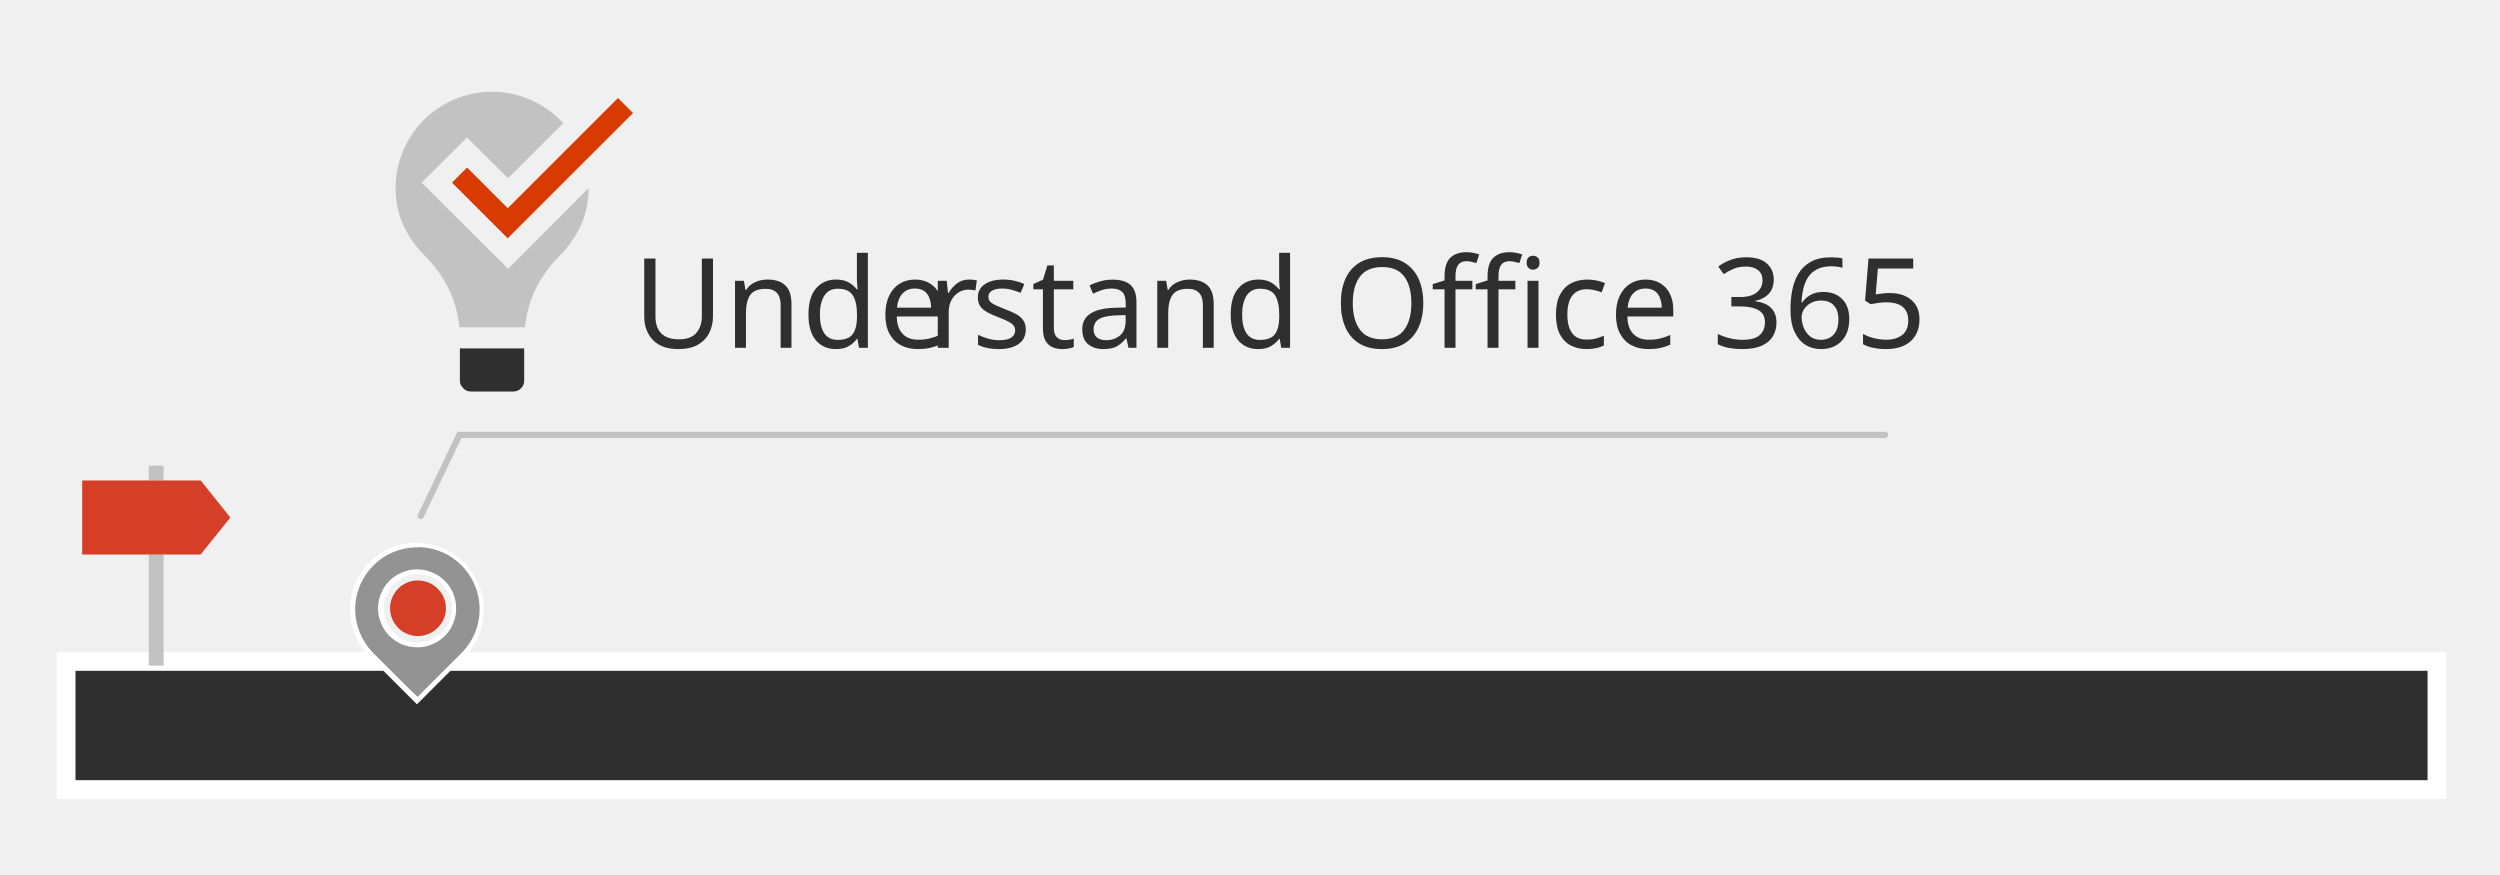
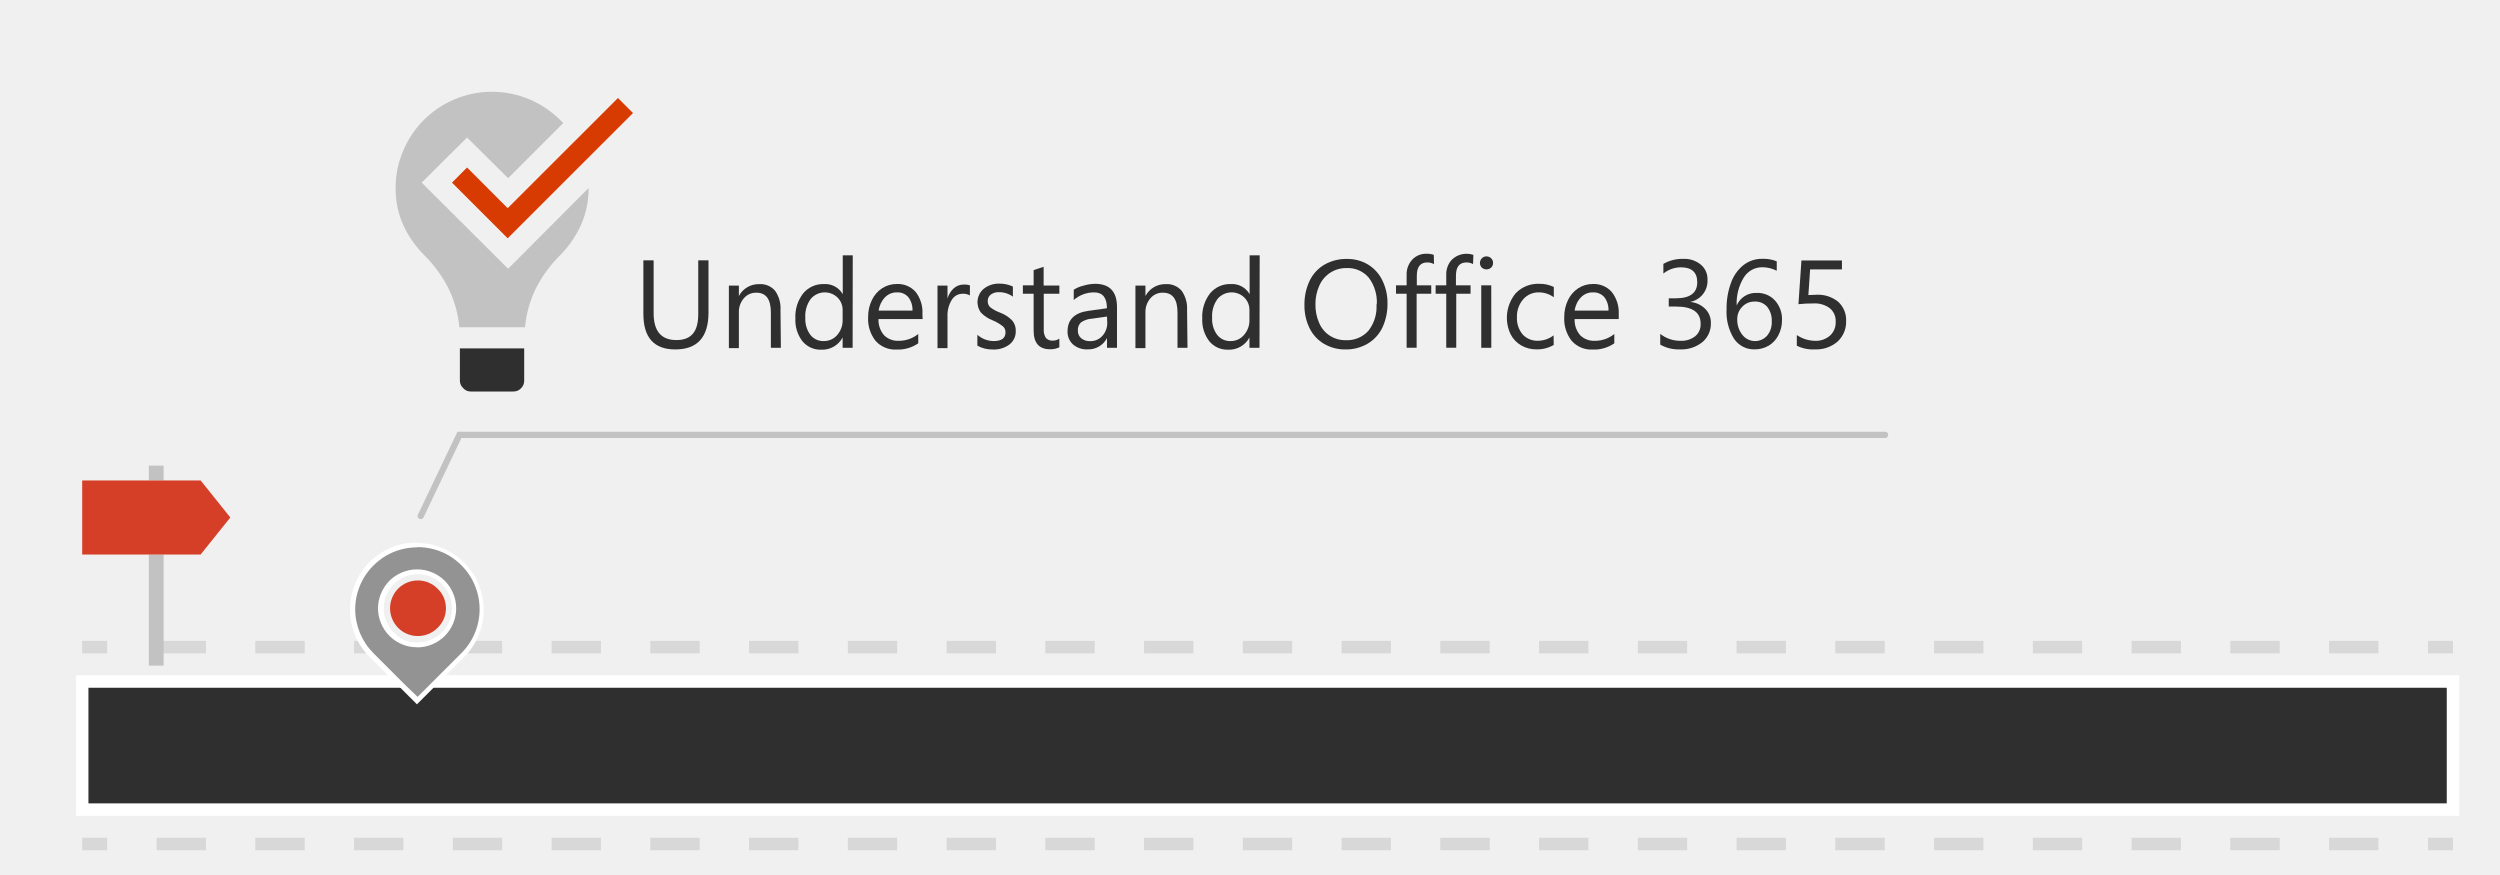
<svg xmlns="http://www.w3.org/2000/svg" viewBox="0 0 400 140">
  <defs>
-     <style>.cls-1,.cls-6,.cls-9{fill:#2f2f2f;}.cls-1{stroke:#fff;stroke-width:3px;}.cls-1,.cls-8{stroke-miterlimit:10;}.cls-2{fill:#c2c2c2;}.cls-3{fill:#d63f27;}.cls-4{fill:#939393;}.cls-5{fill:#fff;}.cls-7{fill:#d83b01;}.cls-8{fill:none;stroke:#c2c2c2;stroke-linecap:round;}.cls-9{font-size:20px;font-family:SegoePro, Segoe Pro;}.cls-10{letter-spacing:0.01em;}</style>
+     <style>.cls-1,.cls-8{fill:#2f2f2f;}.cls-1{stroke:#fff;}.cls-1,.cls-10,.cls-2,.cls-3{stroke-miterlimit:10;}.cls-1,.cls-2,.cls-3{stroke-width:2px;}.cls-10,.cls-2,.cls-3{fill:none;}.cls-2,.cls-3{stroke:#d8d8d8;}.cls-3{stroke-dasharray:7.9 7.9;}.cls-4{fill:#c2c2c2;}.cls-5{fill:#d63f27;}.cls-6{fill:#939393;}.cls-7{fill:#fff;}.cls-9{fill:#d83b01;}.cls-10{stroke:#c2c2c2;stroke-linecap:round;}</style>
  </defs>
+   <g id="Road">
+     <rect class="cls-1" x="13.15" y="109.04" width="379.33" height="20.5" />
+     <line class="cls-2" x1="13.15" y1="103.54" x2="17.15" y2="103.54" />
+     <line class="cls-3" x1="25.05" y1="103.54" x2="384.53" y2="103.54" />
+     <line class="cls-2" x1="388.48" y1="103.54" x2="392.48" y2="103.54" />
+     <line class="cls-2" x1="13.15" y1="135.04" x2="17.15" y2="135.04" />
+     <line class="cls-3" x1="25.05" y1="135.04" x2="384.53" y2="135.04" />
+     <line class="cls-2" x1="388.48" y1="135.04" x2="392.48" y2="135.04" />
+   </g>
  <g id="Layer_2" data-name="Layer 2">
-     <rect class="cls-1" x="10.58" y="105.83" width="379.33" height="20.5" />
-     <rect class="cls-2" x="23.81" y="88.72" width="2.37" height="17.78" />
-     <rect class="cls-2" x="23.81" y="74.5" width="2.37" height="2.37" />
-     <polygon class="cls-3" points="36.85 82.8 32.1 88.72 13.15 88.72 13.15 76.87 32.1 76.87 36.85 82.8" />
-     <path class="cls-4" d="M59.51,104.78a10.37,10.37,0,0,1-2.24-3.35,10.31,10.31,0,0,1,.62-9.16,10.41,10.41,0,0,1,1.61-2.09,10.38,10.38,0,0,1,4.56-2.66,10.65,10.65,0,0,1,5.49,0,9.83,9.83,0,0,1,2.47,1,10.11,10.11,0,0,1,2.1,1.61,10.3,10.3,0,0,1,1.61,2.09,10.58,10.58,0,0,1,1,2.46,10.72,10.72,0,0,1,.37,2.75,10.3,10.3,0,0,1-3,7.3l-7.3,7.3Zm7.3-13.3a5.73,5.73,0,0,0-2.28.46,6,6,0,0,0-1.85,1.25,6.14,6.14,0,0,0-1.25,1.86,5.72,5.72,0,0,0,0,4.54,6.14,6.14,0,0,0,1.25,1.86,6,6,0,0,0,1.85,1.25,5.86,5.86,0,0,0,4.55,0,5.91,5.91,0,0,0,3.11-3.11,5.83,5.83,0,0,0,0-4.54,5.91,5.91,0,0,0-3.11-3.11A5.72,5.72,0,0,0,66.81,91.48Z" />
-     <path class="cls-5" d="M66.81,87.54a10,10,0,0,1,2.64.35,9.89,9.89,0,0,1,2.38,1,10.19,10.19,0,0,1,2,1.56,10.07,10.07,0,0,1,1.55,2,10.24,10.24,0,0,1,1,2.38,9.91,9.91,0,0,1-2.56,9.67l-7,7L65,109.76l-2.4-2.4-2.85-2.85a10,10,0,0,1-2.92-7,9.56,9.56,0,0,1,.36-2.64,9.83,9.83,0,0,1,1-2.38,9.72,9.72,0,0,1,1.55-2,10.19,10.19,0,0,1,2-1.56,9.89,9.89,0,0,1,5-1.35m0,16a6,6,0,0,0,2.42-.49,6.28,6.28,0,0,0,2-1.33,6.35,6.35,0,0,0,1.34-2,6.22,6.22,0,0,0,0-4.84,6.47,6.47,0,0,0-1.34-2,6.28,6.28,0,0,0-2-1.33,6.25,6.25,0,0,0-4.85,0,6.28,6.28,0,0,0-2,1.33,6.44,6.44,0,0,0-1.33,2,6.11,6.11,0,0,0,0,4.84,6.22,6.22,0,0,0,3.3,3.31,6,6,0,0,0,2.43.49m0-16.76a10.76,10.76,0,0,0-2.85.37,10.92,10.92,0,0,0-4.73,2.76,10.29,10.29,0,0,0-1.67,2.17,11,11,0,0,0-1.08,2.55,10.75,10.75,0,0,0,.44,7,10.79,10.79,0,0,0,2.32,3.47l2.85,2.85,2.4,2.4,1.78,1.78.54.54.54-.54,7-7a10.73,10.73,0,0,0,3.14-7.57,10.92,10.92,0,0,0-.38-2.84,10.53,10.53,0,0,0-2.75-4.73,10.94,10.94,0,0,0-2.18-1.68,11.05,11.05,0,0,0-2.55-1.08,10.76,10.76,0,0,0-2.85-.37Zm0,16a5.37,5.37,0,0,1-2.13-.43A5.57,5.57,0,0,1,63,101.18a5.67,5.67,0,0,1-1.17-1.74,5.23,5.23,0,0,1-.44-2.12,5.14,5.14,0,0,1,.44-2.11,5.45,5.45,0,0,1,2.9-2.92,5.37,5.37,0,0,1,2.13-.43,5.31,5.31,0,0,1,2.11.43,5.55,5.55,0,0,1,1.74,1.17,5.62,5.62,0,0,1,1.18,1.75,5.42,5.42,0,0,1,0,4.23,5.69,5.69,0,0,1-1.18,1.74,5.55,5.55,0,0,1-1.74,1.17,5.31,5.31,0,0,1-2.11.43Z" />
-     <path class="cls-3" d="M70,94.17a4.46,4.46,0,0,0-6.29,0,4.6,4.6,0,0,0-.95,1.42,4.45,4.45,0,0,0,0,3.46,4.6,4.6,0,0,0,.95,1.42,4.46,4.46,0,0,0,6.29,0,4.6,4.6,0,0,0,1-1.42,4.45,4.45,0,0,0,0-3.46,4.6,4.6,0,0,0-1-1.42" />
+     <rect class="cls-4" x="23.81" y="88.72" width="2.37" height="17.78" />
+     <rect class="cls-4" x="23.81" y="74.5" width="2.37" height="2.37" />
+     <polygon class="cls-5" points="36.85 82.8 32.1 88.72 13.15 88.72 13.15 76.87 32.1 76.87 36.85 82.8" />
+     <path class="cls-6" d="M59.51,104.78a10.37,10.37,0,0,1-2.24-3.35,10.31,10.31,0,0,1,.62-9.16,10.41,10.41,0,0,1,1.61-2.09,10.38,10.38,0,0,1,4.56-2.66,10.65,10.65,0,0,1,5.49,0,9.83,9.83,0,0,1,2.47,1,10.11,10.11,0,0,1,2.1,1.61,10.3,10.3,0,0,1,1.61,2.09,10.58,10.58,0,0,1,1,2.46,10.72,10.72,0,0,1,.37,2.75,10.3,10.3,0,0,1-3,7.3l-7.3,7.3Zm7.3-13.3a5.73,5.73,0,0,0-2.28.46,6,6,0,0,0-1.85,1.25,6.14,6.14,0,0,0-1.25,1.86,5.72,5.72,0,0,0,0,4.54,6.14,6.14,0,0,0,1.25,1.86,6,6,0,0,0,1.85,1.25,5.86,5.86,0,0,0,4.55,0,5.91,5.91,0,0,0,3.11-3.11,5.83,5.83,0,0,0,0-4.54,5.91,5.91,0,0,0-3.11-3.11A5.72,5.72,0,0,0,66.81,91.48Z" />
+     <path class="cls-7" d="M66.81,87.54a10,10,0,0,1,2.64.35,9.89,9.89,0,0,1,2.38,1,10.19,10.19,0,0,1,2,1.56,10.07,10.07,0,0,1,1.55,2,10.24,10.24,0,0,1,1,2.38,9.91,9.91,0,0,1-2.56,9.67l-7,7L65,109.76l-2.4-2.4-2.85-2.85a10,10,0,0,1-2.92-7,9.56,9.56,0,0,1,.36-2.64,9.83,9.83,0,0,1,1-2.38,9.72,9.72,0,0,1,1.55-2,10.19,10.19,0,0,1,2-1.56,9.89,9.89,0,0,1,5-1.35m0,16a6,6,0,0,0,2.42-.49,6.28,6.28,0,0,0,2-1.33,6.35,6.35,0,0,0,1.34-2,6.22,6.22,0,0,0,0-4.84,6.47,6.47,0,0,0-1.34-2,6.28,6.28,0,0,0-2-1.33,6.25,6.25,0,0,0-4.85,0,6.28,6.28,0,0,0-2,1.33,6.44,6.44,0,0,0-1.33,2,6.11,6.11,0,0,0,0,4.84,6.22,6.22,0,0,0,3.3,3.31,6,6,0,0,0,2.43.49m0-16.76a10.76,10.76,0,0,0-2.85.37,10.92,10.92,0,0,0-4.73,2.76,10.29,10.29,0,0,0-1.67,2.17,11,11,0,0,0-1.08,2.55,10.75,10.75,0,0,0,.44,7,10.79,10.79,0,0,0,2.32,3.47l2.85,2.85,2.4,2.4,1.78,1.78.54.54.54-.54,7-7a10.73,10.73,0,0,0,3.14-7.57,10.92,10.92,0,0,0-.38-2.84,10.53,10.53,0,0,0-2.75-4.73,10.94,10.94,0,0,0-2.18-1.68,11.05,11.05,0,0,0-2.55-1.08,10.76,10.76,0,0,0-2.85-.37Zm0,16a5.37,5.37,0,0,1-2.13-.43A5.57,5.57,0,0,1,63,101.18a5.67,5.67,0,0,1-1.17-1.74,5.23,5.23,0,0,1-.44-2.12,5.14,5.14,0,0,1,.44-2.11,5.45,5.45,0,0,1,2.9-2.92,5.37,5.37,0,0,1,2.13-.43,5.31,5.31,0,0,1,2.11.43,5.55,5.55,0,0,1,1.74,1.17,5.62,5.62,0,0,1,1.18,1.75,5.42,5.42,0,0,1,0,4.23,5.69,5.69,0,0,1-1.18,1.74,5.55,5.55,0,0,1-1.74,1.17,5.31,5.31,0,0,1-2.11.43Z" />
+     <path class="cls-5" d="M70,94.17a4.46,4.46,0,0,0-6.29,0,4.6,4.6,0,0,0-.95,1.42,4.45,4.45,0,0,0,0,3.46,4.6,4.6,0,0,0,.95,1.42,4.46,4.46,0,0,0,6.29,0,4.6,4.6,0,0,0,1-1.42,4.45,4.45,0,0,0,0-3.46,4.6,4.6,0,0,0-1-1.42" />
    <g id="SYMBOLS">
      <g id="light_bulb_idea_capture" data-name="light bulb idea capture">
-         <path class="cls-2" d="M81.3,43,67.47,29.22,74.73,22l6.57,6.51,8.82-8.82-.51-.51a15.73,15.73,0,0,0-4.9-3.28,15.36,15.36,0,0,0-12,0,15.33,15.33,0,0,0-8.19,8.2,14.94,14.94,0,0,0-1.22,6,14.13,14.13,0,0,0,1.19,5.84,16.61,16.61,0,0,0,3.42,4.92,20.51,20.51,0,0,1,3.82,5.23,17.82,17.82,0,0,1,1.77,6.27H84a17.82,17.82,0,0,1,1.77-6.27,20.31,20.31,0,0,1,3.83-5.23A16.61,16.61,0,0,0,93,35.9a14.39,14.39,0,0,0,1.18-5.82Z" />
-         <path class="cls-6" d="M73.58,60.89a1.59,1.59,0,0,0,.51,1.19,1.56,1.56,0,0,0,1.21.56h6.86a1.61,1.61,0,0,0,1.2-.51,1.65,1.65,0,0,0,.51-1.2V55.74H73.58Z" />
-         <polygon class="cls-7" points="98.87 15.68 92.1 22.45 81.23 33.31 74.73 26.8 72.32 29.22 81.23 38.13 93.53 25.83 101.28 18.09 98.87 15.68" />
+         <path class="cls-4" d="M81.3,43,67.47,29.22,74.73,22l6.57,6.51,8.82-8.82-.51-.51a15.73,15.73,0,0,0-4.9-3.28,15.36,15.36,0,0,0-12,0,15.33,15.33,0,0,0-8.19,8.2,14.94,14.94,0,0,0-1.22,6,14.13,14.13,0,0,0,1.19,5.84,16.61,16.61,0,0,0,3.42,4.92,20.51,20.51,0,0,1,3.82,5.23,17.82,17.82,0,0,1,1.77,6.27H84a17.82,17.82,0,0,1,1.77-6.27,20.31,20.31,0,0,1,3.83-5.23A16.61,16.61,0,0,0,93,35.9a14.39,14.39,0,0,0,1.18-5.82Z" />
+         <path class="cls-8" d="M73.58,60.89a1.59,1.59,0,0,0,.51,1.19,1.56,1.56,0,0,0,1.21.56h6.86a1.61,1.61,0,0,0,1.2-.51,1.65,1.65,0,0,0,.51-1.2V55.74H73.58Z" />
+         <polygon class="cls-9" points="98.87 15.68 92.1 22.45 81.23 33.31 74.73 26.8 72.32 29.22 81.23 38.13 93.53 25.83 101.28 18.09 98.87 15.68" />
      </g>
    </g>
-     <polyline class="cls-8" points="67.32 82.56 73.51 69.58 301.61 69.58" />
+     <polyline class="cls-10" points="67.32 82.56 73.51 69.58 301.61 69.58" />
  </g>
  <g id="Text">
-     <text class="cls-9" transform="translate(101.28 55.65)">Unde<tspan class="cls-10" x="47.06" y="0">r</tspan>
-       <tspan x="54.16" y="0">stand Office 365</tspan>
-     </text>
+     <path class="cls-8" d="M113.36,50q0,5.91-5.32,5.91-5.1,0-5.1-5.69V41.65h1.64v8.47c0,2.86,1.22,4.29,3.64,4.29s3.5-1.38,3.5-4.16v-8.6h1.64Z" />
+     <path class="cls-8" d="M124.94,55.65h-1.6V50c0-2.12-.77-3.17-2.32-3.17a2.53,2.53,0,0,0-2,.89,3.32,3.32,0,0,0-.8,2.28v5.7h-1.6v-10h1.6v1.66h0a3.6,3.6,0,0,1,3.28-1.9,3.07,3.07,0,0,1,2.52,1.07,4.81,4.81,0,0,1,.86,3.05Z" />
+     <path class="cls-8" d="M136.42,55.65h-1.6V54h0a3.7,3.7,0,0,1-3.44,1.95,3.74,3.74,0,0,1-3-1.36,5.54,5.54,0,0,1-1.12-3.64,6.06,6.06,0,0,1,1.24-4,4.13,4.13,0,0,1,3.34-1.5,3.22,3.22,0,0,1,3,1.62h0V40.85h1.6Zm-1.6-4.52V49.66A2.77,2.77,0,0,0,134,47.6a2.93,2.93,0,0,0-4.3.25,4.61,4.61,0,0,0-.85,3,4.26,4.26,0,0,0,.8,2.72,2.6,2.6,0,0,0,2.16,1,2.77,2.77,0,0,0,2.17-1A3.55,3.55,0,0,0,134.82,51.13Z" />
+     <path class="cls-8" d="M147.62,51.05h-7.06a3.71,3.71,0,0,0,.89,2.59,3.14,3.14,0,0,0,2.37.89,4.93,4.93,0,0,0,3.1-1.09v1.49a5.72,5.72,0,0,1-3.48,1,4.19,4.19,0,0,1-3.34-1.38,5.67,5.67,0,0,1-1.2-3.83,6.09,6.09,0,0,1,.6-2.71,4.65,4.65,0,0,1,1.65-1.9,4.29,4.29,0,0,1,2.35-.67,3.8,3.8,0,0,1,3,1.26,5.26,5.26,0,0,1,1.09,3.54ZM146,49.7a3.37,3.37,0,0,0-.67-2.16,2.26,2.26,0,0,0-1.83-.76,2.58,2.58,0,0,0-1.91.8,3.72,3.72,0,0,0-1,2.12Z" />
+     <path class="cls-8" d="M155.18,47.27A2.06,2.06,0,0,0,154,47a2,2,0,0,0-1.73,1,4.68,4.68,0,0,0-.67,2.61v5.09H150v-10h1.6v2.06h0a3.52,3.52,0,0,1,1-1.63,2.35,2.35,0,0,1,1.59-.6,2.66,2.66,0,0,1,1,.13Z" />
+     <path class="cls-8" d="M162.52,53a2.59,2.59,0,0,1-1,2.11,4.1,4.1,0,0,1-2.66.81,4.88,4.88,0,0,1-2.48-.61V53.57a4,4,0,0,0,2.6,1c1.27,0,1.9-.46,1.9-1.4a1.22,1.22,0,0,0-.37-.92,6.93,6.93,0,0,0-1.69-1A5,5,0,0,1,156.94,50a2.8,2.8,0,0,1,.45-3.79,3.85,3.85,0,0,1,2.53-.83,4.84,4.84,0,0,1,2.14.47v1.61a3.69,3.69,0,0,0-2.26-.71,2,2,0,0,0-1.28.39,1.23,1.23,0,0,0-.48,1,1.32,1.32,0,0,0,.37,1,5.64,5.64,0,0,0,1.53.85,5.46,5.46,0,0,1,2,1.27A2.43,2.43,0,0,1,162.52,53Z" />
+     <path class="cls-8" d="M169.5,55.56a3.09,3.09,0,0,1-1.5.32c-1.75,0-2.62-1-2.62-3V47h-1.72V45.65h1.72V43.21l1.6-.52v3h2.52V47H167v5.65a2.31,2.31,0,0,0,.35,1.43,1.37,1.37,0,0,0,1.14.42,1.71,1.71,0,0,0,1-.32Z" />
+     <path class="cls-8" d="M178.72,55.65h-1.6V54.09h0A3.34,3.34,0,0,1,174,55.9a3.3,3.3,0,0,1-2.32-.79,2.7,2.7,0,0,1-.87-2.11q0-2.79,3.3-3.26l3-.42c0-1.7-.69-2.54-2.06-2.54A4.92,4.92,0,0,0,171.8,48V46.36a4.73,4.73,0,0,1,1.5-.64,6.75,6.75,0,0,1,1.9-.31q3.53,0,3.52,3.74Zm-1.6-5-2.42.34a3.46,3.46,0,0,0-1.74.59,1.64,1.64,0,0,0-.5,1.34,1.52,1.52,0,0,0,.54,1.21,2.08,2.08,0,0,0,1.38.45,2.54,2.54,0,0,0,2-.84,3,3,0,0,0,.78-2.1Z" />
+     <path class="cls-8" d="M190,55.65h-1.6V50c0-2.12-.78-3.17-2.33-3.17a2.52,2.52,0,0,0-2,.89,3.32,3.32,0,0,0-.8,2.28v5.7h-1.6v-10h1.6v1.66h0a3.59,3.59,0,0,1,3.28-1.9,3.07,3.07,0,0,1,2.52,1.07,4.81,4.81,0,0,1,.86,3.05Z" />
+     <path class="cls-8" d="M201.52,55.65h-1.61V54h0a3.68,3.68,0,0,1-3.43,1.95,3.73,3.73,0,0,1-3-1.36,5.54,5.54,0,0,1-1.12-3.64,6.06,6.06,0,0,1,1.24-4,4.11,4.11,0,0,1,3.34-1.5,3.21,3.21,0,0,1,3,1.62h0V40.85h1.61Zm-1.61-4.52V49.66a2.77,2.77,0,0,0-.82-2.06,2.93,2.93,0,0,0-4.3.25,4.61,4.61,0,0,0-.85,3,4.2,4.2,0,0,0,.8,2.72,2.6,2.6,0,0,0,2.16,1,2.75,2.75,0,0,0,2.16-1A3.51,3.51,0,0,0,199.91,51.13Z" />
+     <path class="cls-8" d="M222,48.48a9,9,0,0,1-.81,3.92A6,6,0,0,1,218.8,55a6.75,6.75,0,0,1-3.53.91,6.61,6.61,0,0,1-3.42-.89,5.94,5.94,0,0,1-2.32-2.51,8.13,8.13,0,0,1-.82-3.68,8.82,8.82,0,0,1,.83-3.91,6,6,0,0,1,2.39-2.59,7,7,0,0,1,3.59-.9,6.36,6.36,0,0,1,3.34.88,6,6,0,0,1,2.29,2.5A8.09,8.09,0,0,1,222,48.48Zm-1.71.21A6.51,6.51,0,0,0,219,44.42a4.4,4.4,0,0,0-3.57-1.53,4.64,4.64,0,0,0-2.57.73,4.69,4.69,0,0,0-1.76,2.06,7,7,0,0,0-.63,3,7.09,7.09,0,0,0,.6,3,4.5,4.5,0,0,0,4.24,2.75,4.56,4.56,0,0,0,3.65-1.52A6.22,6.22,0,0,0,220.24,48.69Z" />
+     <path class="cls-8" d="M229.44,42.26a2.13,2.13,0,0,0-1.07-.27c-1.12,0-1.68.71-1.68,2.12v1.54H229V47h-2.34v8.64h-1.6V47h-1.7V45.65h1.7V44a3.42,3.42,0,0,1,.9-2.46,3,3,0,0,1,2.28-.94,3.12,3.12,0,0,1,1.17.18Z" />
+     <path class="cls-8" d="M235.69,42.26a2.06,2.06,0,0,0-1.06-.27c-1.12,0-1.68.71-1.68,2.12v1.54h2.34V47H233v8.64h-1.6V47h-1.7V45.65h1.7V44a3.42,3.42,0,0,1,.9-2.46,3.4,3.4,0,0,1,3.44-.76Z" />
+     <path class="cls-8" d="M238.89,42.07a1,1,0,0,1-.31.75,1.12,1.12,0,0,1-1.49,0,1.07,1.07,0,0,1,0-1.49,1,1,0,0,1,.74-.31,1.07,1.07,0,0,1,.76.31A1,1,0,0,1,238.89,42.07Zm-.28,13.58H237v-10h1.6Z" />
+     <path class="cls-8" d="M248.6,55.19a5.21,5.21,0,0,1-2.75.71,4.78,4.78,0,0,1-2.45-.63,4.35,4.35,0,0,1-1.7-1.78,6.15,6.15,0,0,1,.82-6.58,4.94,4.94,0,0,1,3.78-1.5,5,5,0,0,1,2.31.51v1.64a4.08,4.08,0,0,0-2.38-.78,3.2,3.2,0,0,0-2.52,1.11,4.15,4.15,0,0,0-1,2.86,4,4,0,0,0,.92,2.77,3.19,3.19,0,0,0,2.47,1,4.07,4.07,0,0,0,2.47-.86Z" />
+     <path class="cls-8" d="M259,51.05h-7.06a3.71,3.71,0,0,0,.89,2.59,3.14,3.14,0,0,0,2.37.89,4.88,4.88,0,0,0,3.09-1.09v1.49a5.67,5.67,0,0,1-3.47,1,4.19,4.19,0,0,1-3.34-1.38,5.67,5.67,0,0,1-1.2-3.83,6.09,6.09,0,0,1,.6-2.71,4.65,4.65,0,0,1,1.65-1.9,4.26,4.26,0,0,1,2.34-.67,3.81,3.81,0,0,1,3,1.26A5.31,5.31,0,0,1,259,50.21Zm-1.64-1.35a3.37,3.37,0,0,0-.67-2.16,2.29,2.29,0,0,0-1.83-.76,2.56,2.56,0,0,0-1.91.8,3.66,3.66,0,0,0-1,2.12Z" />
+     <path class="cls-8" d="M273.74,51.69a3.8,3.8,0,0,1-1.36,3.05,5.3,5.3,0,0,1-3.56,1.16,5.87,5.87,0,0,1-3.18-.76V53.42a5.09,5.09,0,0,0,3.24,1.11,3.55,3.55,0,0,0,2.35-.73,2.42,2.42,0,0,0,.87-2q0-2.75-3.91-2.75H267V47.73h1.11q3.45,0,3.45-2.57c0-1.59-.88-2.39-2.63-2.39a4.48,4.48,0,0,0-2.79,1V42.22a6.07,6.07,0,0,1,3.19-.8,4.09,4.09,0,0,1,2.8.92,3,3,0,0,1,1.07,2.42,3.42,3.42,0,0,1-2.79,3.55v0a3.87,3.87,0,0,1,2.39,1.07A3.07,3.07,0,0,1,273.74,51.69Z" />
+     <path class="cls-8" d="M285.12,51.21a5.07,5.07,0,0,1-.57,2.41A4.07,4.07,0,0,1,283,55.3a4.32,4.32,0,0,1-2.26.6,3.83,3.83,0,0,1-3.29-1.69,8.06,8.06,0,0,1-1.2-4.72,11.81,11.81,0,0,1,.71-4.24,6.32,6.32,0,0,1,2-2.84,4.79,4.79,0,0,1,3-1,5.62,5.62,0,0,1,2.32.4v1.51a5,5,0,0,0-2.29-.56,3.44,3.44,0,0,0-3,1.67,7.81,7.81,0,0,0-1.12,4.44h0a3.3,3.3,0,0,1,3.19-2A3.75,3.75,0,0,1,284,48.08,4.44,4.44,0,0,1,285.12,51.21Zm-1.64.21a3.48,3.48,0,0,0-.72-2.32,2.48,2.48,0,0,0-2-.85,2.64,2.64,0,0,0-2,.83,2.76,2.76,0,0,0-.8,2,3.82,3.82,0,0,0,.8,2.47,2.57,2.57,0,0,0,4,.13A3.32,3.32,0,0,0,283.48,51.42Z" />
+     <path class="cls-8" d="M295.38,51.38A4.25,4.25,0,0,1,294,54.66a5.15,5.15,0,0,1-3.61,1.24,5.64,5.64,0,0,1-2.9-.59v-1.7a5.34,5.34,0,0,0,2.92.92,3.41,3.41,0,0,0,2.39-.83,2.84,2.84,0,0,0,.91-2.23,2.63,2.63,0,0,0-.92-2.14,4,4,0,0,0-2.66-.78,20.12,20.12,0,0,0-2.38.12l.48-7h6.48V43.1h-5.09l-.28,4.11,1.29-.05a5.1,5.1,0,0,1,3.45,1.1A3.91,3.91,0,0,1,295.38,51.38Z" />
  </g>
</svg>
